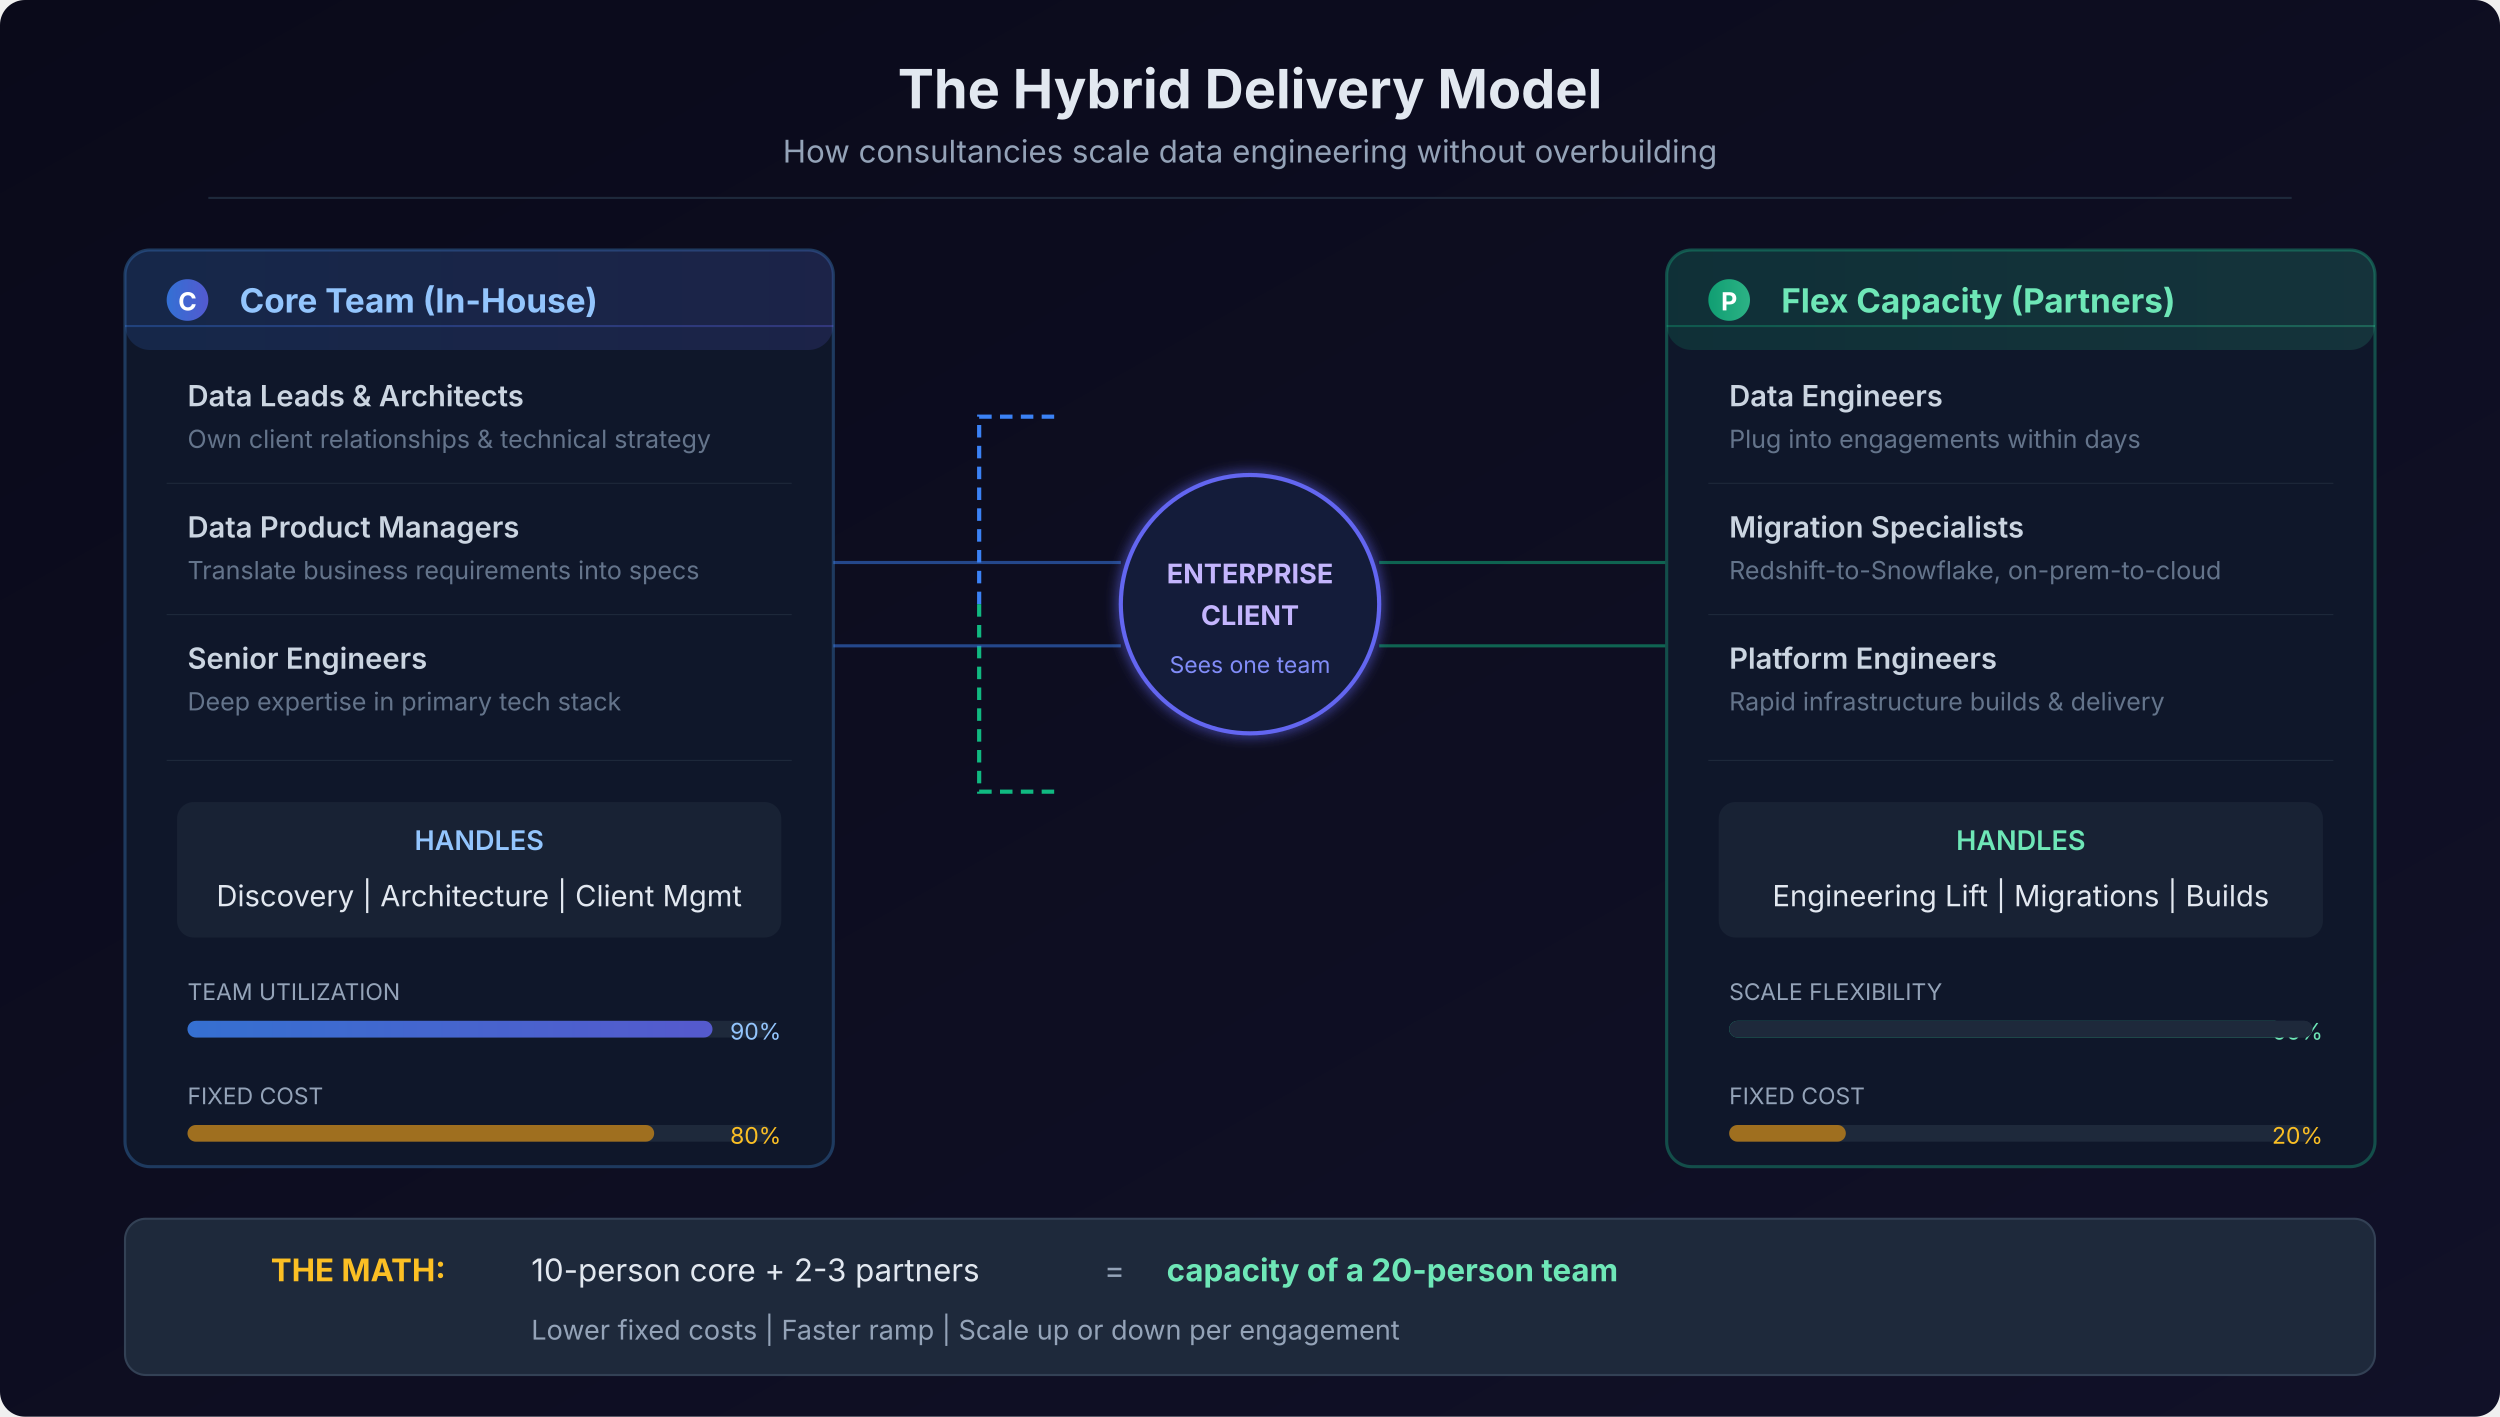
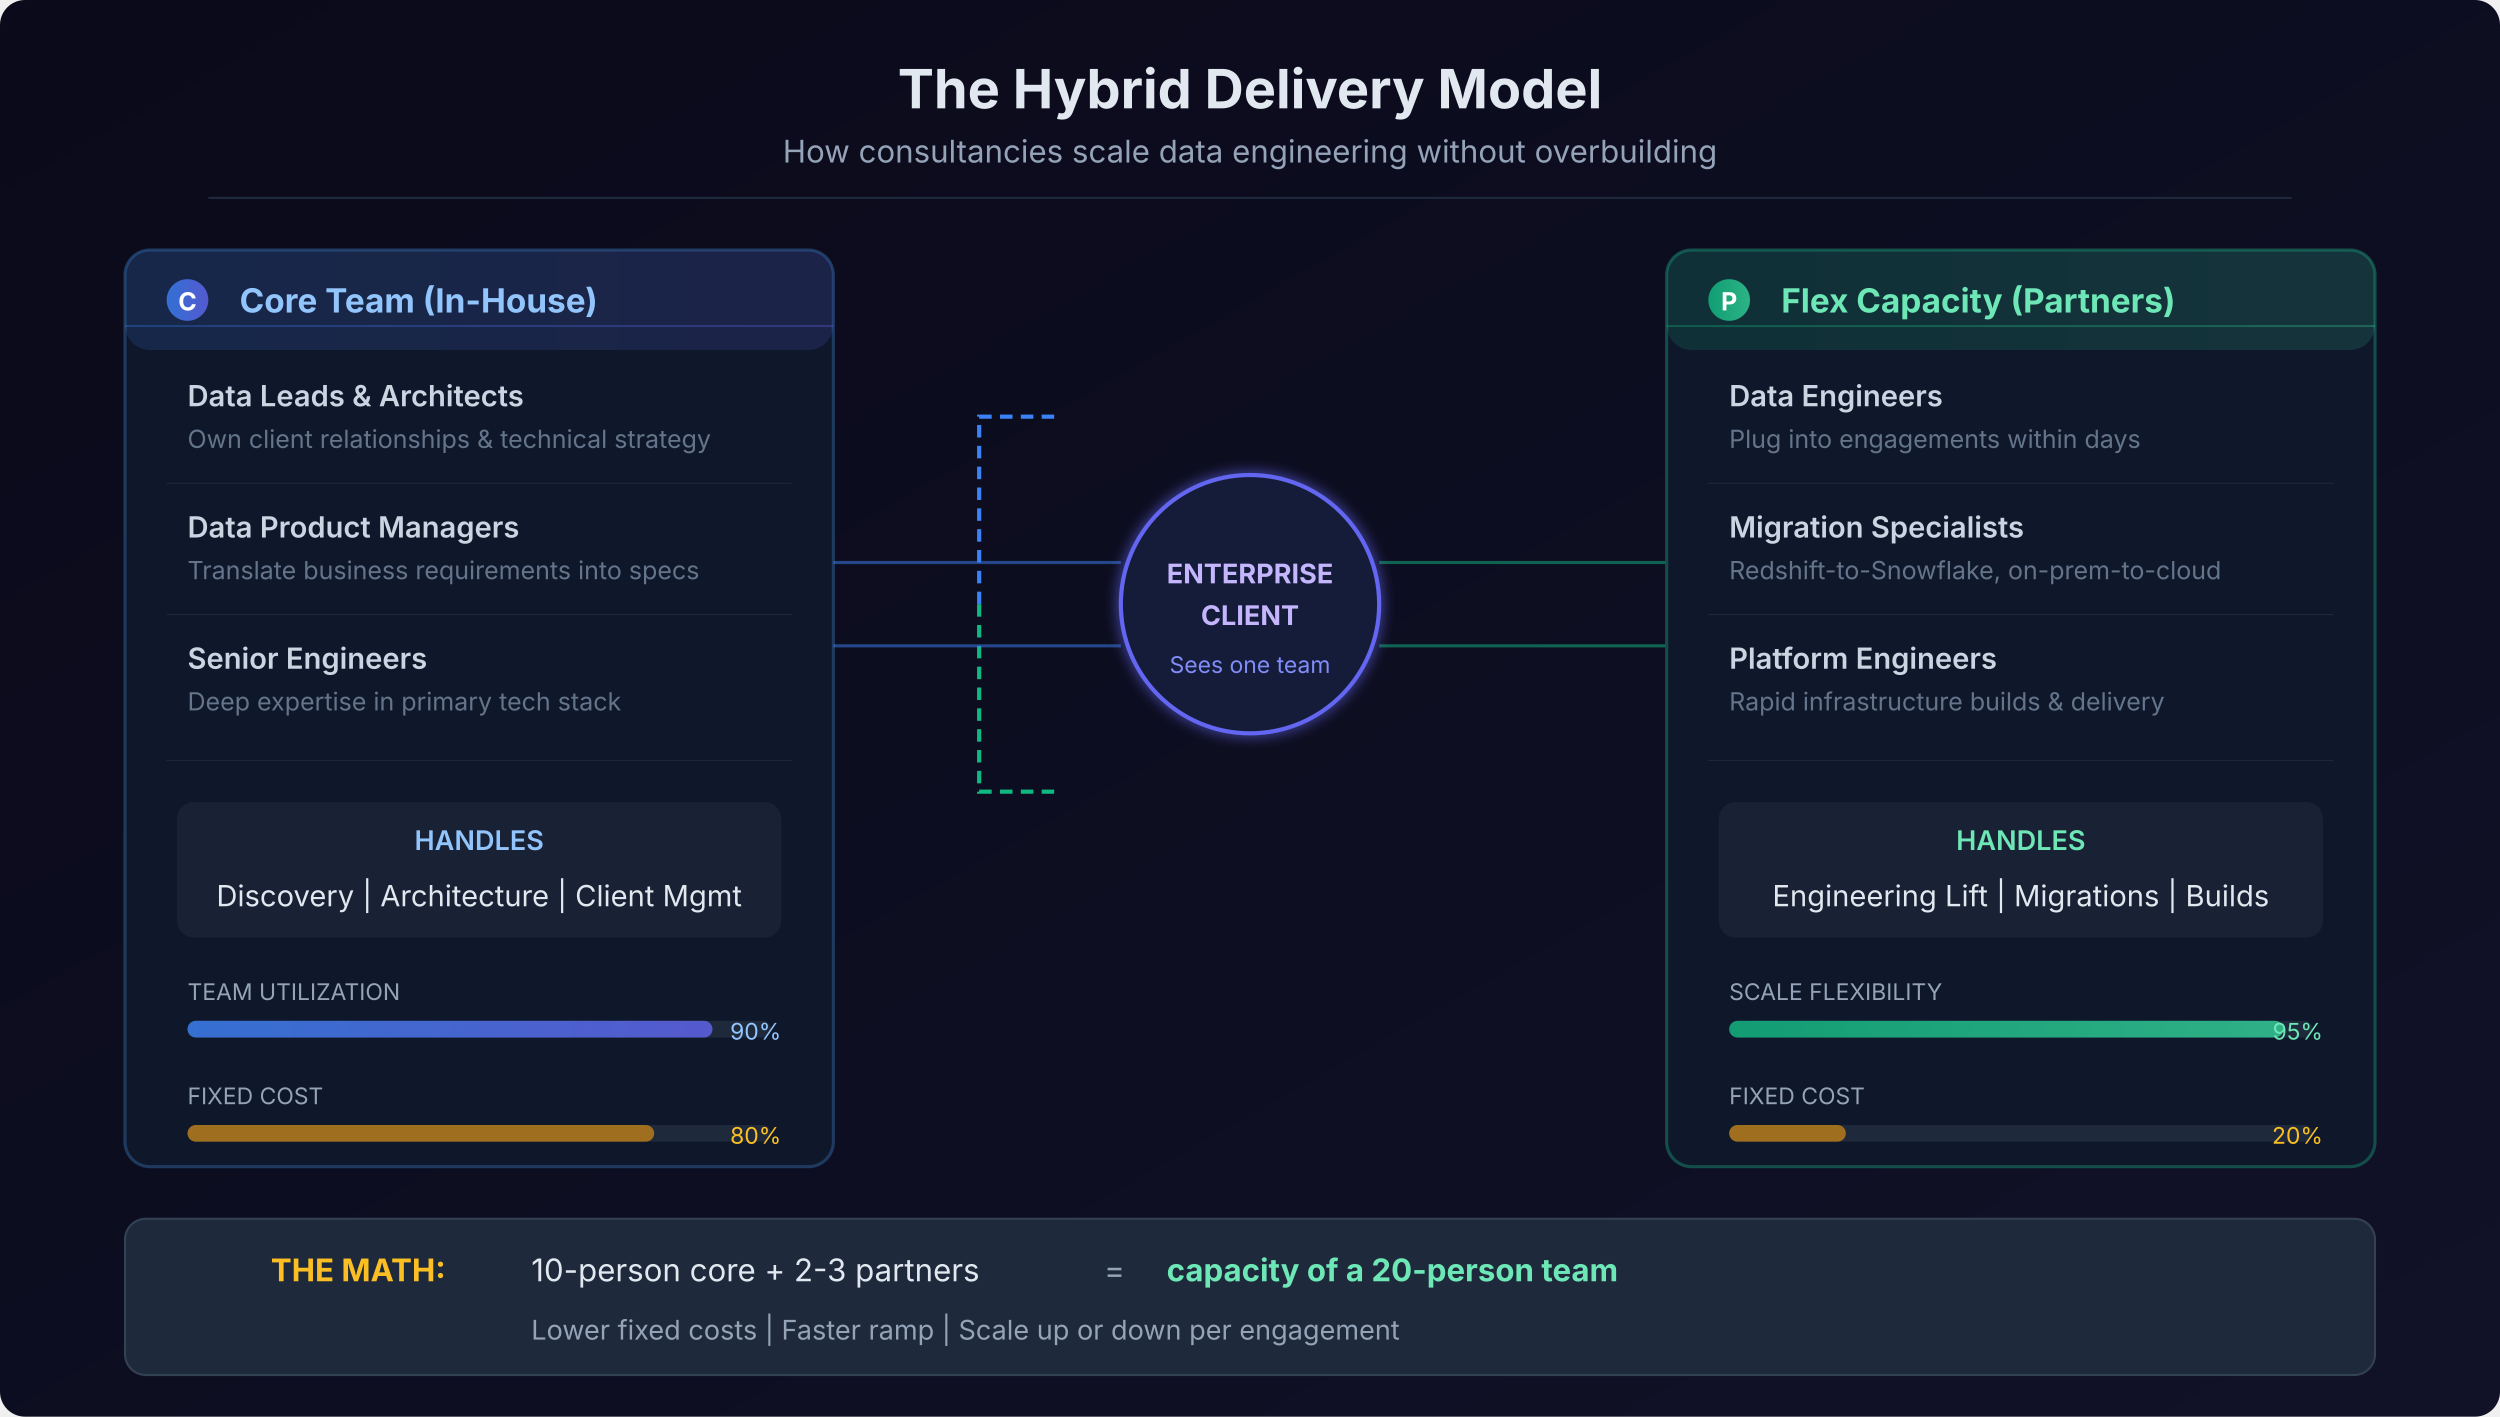
<svg xmlns="http://www.w3.org/2000/svg" viewBox="0 0 1200 680" font-family="Inter, system-ui, -apple-system, sans-serif">
  <defs>
    <linearGradient id="bg" x1="0%" y1="0%" x2="100%" y2="100%">
      <stop offset="0%" style="stop-color:#0a0a1a;stop-opacity:1" />
      <stop offset="100%" style="stop-color:#111128;stop-opacity:1" />
    </linearGradient>
    <linearGradient id="accent1" x1="0%" y1="0%" x2="100%" y2="0%">
      <stop offset="0%" style="stop-color:#3b82f6;stop-opacity:1" />
      <stop offset="100%" style="stop-color:#6366f1;stop-opacity:1" />
    </linearGradient>
    <linearGradient id="accent2" x1="0%" y1="0%" x2="100%" y2="0%">
      <stop offset="0%" style="stop-color:#10b981;stop-opacity:1" />
      <stop offset="100%" style="stop-color:#34d399;stop-opacity:1" />
    </linearGradient>
    <linearGradient id="accent3" x1="0%" y1="0%" x2="100%" y2="0%">
      <stop offset="0%" style="stop-color:#f59e0b;stop-opacity:1" />
      <stop offset="100%" style="stop-color:#fbbf24;stop-opacity:1" />
    </linearGradient>
    <filter id="glow">
      <feGaussianBlur stdDeviation="3" result="blur" />
      <feMerge>
        <feMergeNode in="blur" />
        <feMergeNode in="SourceGraphic" />
      </feMerge>
    </filter>
  </defs>
  <rect width="1200" height="680" fill="url(#bg)" rx="12" />
  <text x="600" y="52" text-anchor="middle" fill="#e2e8f0" font-size="26" font-weight="700">The Hybrid Delivery Model</text>
  <text x="600" y="78" text-anchor="middle" fill="#94a3b8" font-size="15">How consultancies scale data engineering without overbuilding</text>
  <line x1="100" y1="95" x2="1100" y2="95" stroke="#1e293b" stroke-width="1" />
  <rect x="60" y="120" width="340" height="440" rx="12" fill="#0f172a" stroke="#1e3a5f" stroke-width="1.5" />
  <rect x="60" y="120" width="340" height="48" rx="12" fill="url(#accent1)" opacity="0.15" />
  <rect x="60" y="156" width="340" height="1" fill="url(#accent1)" opacity="0.3" />
  <circle cx="90" cy="144" r="10" fill="url(#accent1)" opacity="0.8" />
  <text x="90" y="149" text-anchor="middle" fill="#fff" font-size="12" font-weight="700">C</text>
  <text x="115" y="150" fill="#93c5fd" font-size="16" font-weight="700">Core Team (In-House)</text>
  <text x="90" y="195" fill="#cbd5e1" font-size="14" font-weight="600">Data Leads &amp; Architects</text>
  <text x="90" y="215" fill="#64748b" font-size="12">Own client relationships &amp; technical strategy</text>
  <line x1="80" y1="232" x2="380" y2="232" stroke="#1e293b" stroke-width="0.5" />
  <text x="90" y="258" fill="#cbd5e1" font-size="14" font-weight="600">Data Product Managers</text>
  <text x="90" y="278" fill="#64748b" font-size="12">Translate business requirements into specs</text>
  <line x1="80" y1="295" x2="380" y2="295" stroke="#1e293b" stroke-width="0.5" />
  <text x="90" y="321" fill="#cbd5e1" font-size="14" font-weight="600">Senior Engineers</text>
  <text x="90" y="341" fill="#64748b" font-size="12">Deep expertise in primary tech stack</text>
  <line x1="80" y1="365" x2="380" y2="365" stroke="#1e293b" stroke-width="0.5" />
  <rect x="85" y="385" width="290" height="65" rx="8" fill="#1e293b" opacity="0.6" />
  <text x="230" y="408" text-anchor="middle" fill="#93c5fd" font-size="13" font-weight="600">HANDLES</text>
  <text x="230" y="435" text-anchor="middle" fill="#e2e8f0" font-size="14">Discovery | Architecture | Client Mgmt</text>
  <text x="90" y="480" fill="#94a3b8" font-size="11">TEAM UTILIZATION</text>
  <rect x="90" y="490" width="280" height="8" rx="4" fill="#1e293b" />
  <rect x="90" y="490" width="252" height="8" rx="4" fill="url(#accent1)" opacity="0.8" />
  <text x="375" y="499" fill="#93c5fd" font-size="11" text-anchor="end">90%</text>
  <text x="90" y="530" fill="#94a3b8" font-size="11">FIXED COST</text>
  <rect x="90" y="540" width="280" height="8" rx="4" fill="#1e293b" />
  <rect x="90" y="540" width="224" height="8" rx="4" fill="#f59e0b" opacity="0.6" />
  <text x="375" y="549" fill="#fbbf24" font-size="11" text-anchor="end">80%</text>
  <path d="M 430 290 L 470 290" stroke="#3b82f6" stroke-width="2" fill="none" marker-end="url(#arrowBlue)" filter="url(#glow)" />
  <path d="M 470 290 L 470 200 L 510 200" stroke="#3b82f6" stroke-width="2" fill="none" stroke-dasharray="6,4" />
  <path d="M 470 290 L 470 380 L 510 380" stroke="#10b981" stroke-width="2" fill="none" stroke-dasharray="6,4" />
  <circle cx="600" cy="290" r="62" fill="#0f172a" stroke="#6366f1" stroke-width="2" filter="url(#glow)" />
  <circle cx="600" cy="290" r="62" fill="#6366f1" opacity="0.08" />
  <text x="600" y="280" text-anchor="middle" fill="#c4b5fd" font-size="13" font-weight="700">ENTERPRISE</text>
  <text x="600" y="300" text-anchor="middle" fill="#c4b5fd" font-size="13" font-weight="700">CLIENT</text>
  <text x="600" y="323" text-anchor="middle" fill="#818cf8" font-size="11">Sees one team</text>
  <line x1="538" y1="270" x2="400" y2="270" stroke="#3b82f6" stroke-width="1.5" opacity="0.5" />
  <line x1="538" y1="310" x2="400" y2="310" stroke="#3b82f6" stroke-width="1.5" opacity="0.5" />
  <line x1="662" y1="270" x2="800" y2="270" stroke="#10b981" stroke-width="1.5" opacity="0.5" />
  <line x1="662" y1="310" x2="800" y2="310" stroke="#10b981" stroke-width="1.5" opacity="0.5" />
  <rect x="800" y="120" width="340" height="440" rx="12" fill="#0f172a" stroke="#134e4a" stroke-width="1.5" />
  <rect x="800" y="120" width="340" height="48" rx="12" fill="url(#accent2)" opacity="0.15" />
  <rect x="800" y="156" width="340" height="1" fill="url(#accent2)" opacity="0.3" />
  <circle cx="830" cy="144" r="10" fill="url(#accent2)" opacity="0.8" />
  <text x="830" y="149" text-anchor="middle" fill="#fff" font-size="12" font-weight="700">P</text>
  <text x="855" y="150" fill="#6ee7b7" font-size="16" font-weight="700">Flex Capacity (Partners)</text>
  <text x="830" y="195" fill="#cbd5e1" font-size="14" font-weight="600">Data Engineers</text>
  <text x="830" y="215" fill="#64748b" font-size="12">Plug into engagements within days</text>
  <line x1="820" y1="232" x2="1120" y2="232" stroke="#1e293b" stroke-width="0.5" />
  <text x="830" y="258" fill="#cbd5e1" font-size="14" font-weight="600">Migration Specialists</text>
  <text x="830" y="278" fill="#64748b" font-size="12">Redshift-to-Snowflake, on-prem-to-cloud</text>
  <line x1="820" y1="295" x2="1120" y2="295" stroke="#1e293b" stroke-width="0.5" />
  <text x="830" y="321" fill="#cbd5e1" font-size="14" font-weight="600">Platform Engineers</text>
  <text x="830" y="341" fill="#64748b" font-size="12">Rapid infrastructure builds &amp; delivery</text>
  <line x1="820" y1="365" x2="1120" y2="365" stroke="#1e293b" stroke-width="0.5" />
  <rect x="825" y="385" width="290" height="65" rx="8" fill="#1e293b" opacity="0.6" />
  <text x="970" y="408" text-anchor="middle" fill="#6ee7b7" font-size="13" font-weight="600">HANDLES</text>
  <text x="970" y="435" text-anchor="middle" fill="#e2e8f0" font-size="14">Engineering Lift | Migrations | Builds</text>
  <text x="830" y="480" fill="#94a3b8" font-size="11">SCALE FLEXIBILITY</text>
  <rect x="830" y="490" width="280" height="8" rx="4" fill="#1e293b" />
  <rect x="830" y="490" width="266" height="8" rx="4" fill="url(#accent2)" opacity="0.8" />
  <text x="1115" y="499" fill="#6ee7b7" font-size="11" text-anchor="end">95%</text>
  <text x="830" y="530" fill="#94a3b8" font-size="11">FIXED COST</text>
-   <rect x="830" y="490" width="280" height="8" rx="4" fill="#1e293b" />
  <rect x="830" y="540" width="280" height="8" rx="4" fill="#1e293b" />
  <rect x="830" y="540" width="56" height="8" rx="4" fill="#f59e0b" opacity="0.6" />
  <text x="1115" y="549" fill="#fbbf24" font-size="11" text-anchor="end">20%</text>
  <rect x="60" y="585" width="1080" height="75" rx="10" fill="#1e293b" stroke="#334155" stroke-width="1" />
  <text x="130" y="615" fill="#fbbf24" font-size="15" font-weight="700">THE MATH:</text>
  <text x="255" y="615" fill="#e2e8f0" font-size="15">10-person core + 2-3 partners</text>
  <text x="530" y="615" fill="#94a3b8" font-size="15">=</text>
  <text x="560" y="615" fill="#6ee7b7" font-size="15" font-weight="700">capacity of a 20-person team</text>
  <text x="255" y="643" fill="#94a3b8" font-size="13">Lower fixed costs | Faster ramp | Scale up or down per engagement</text>
</svg>
